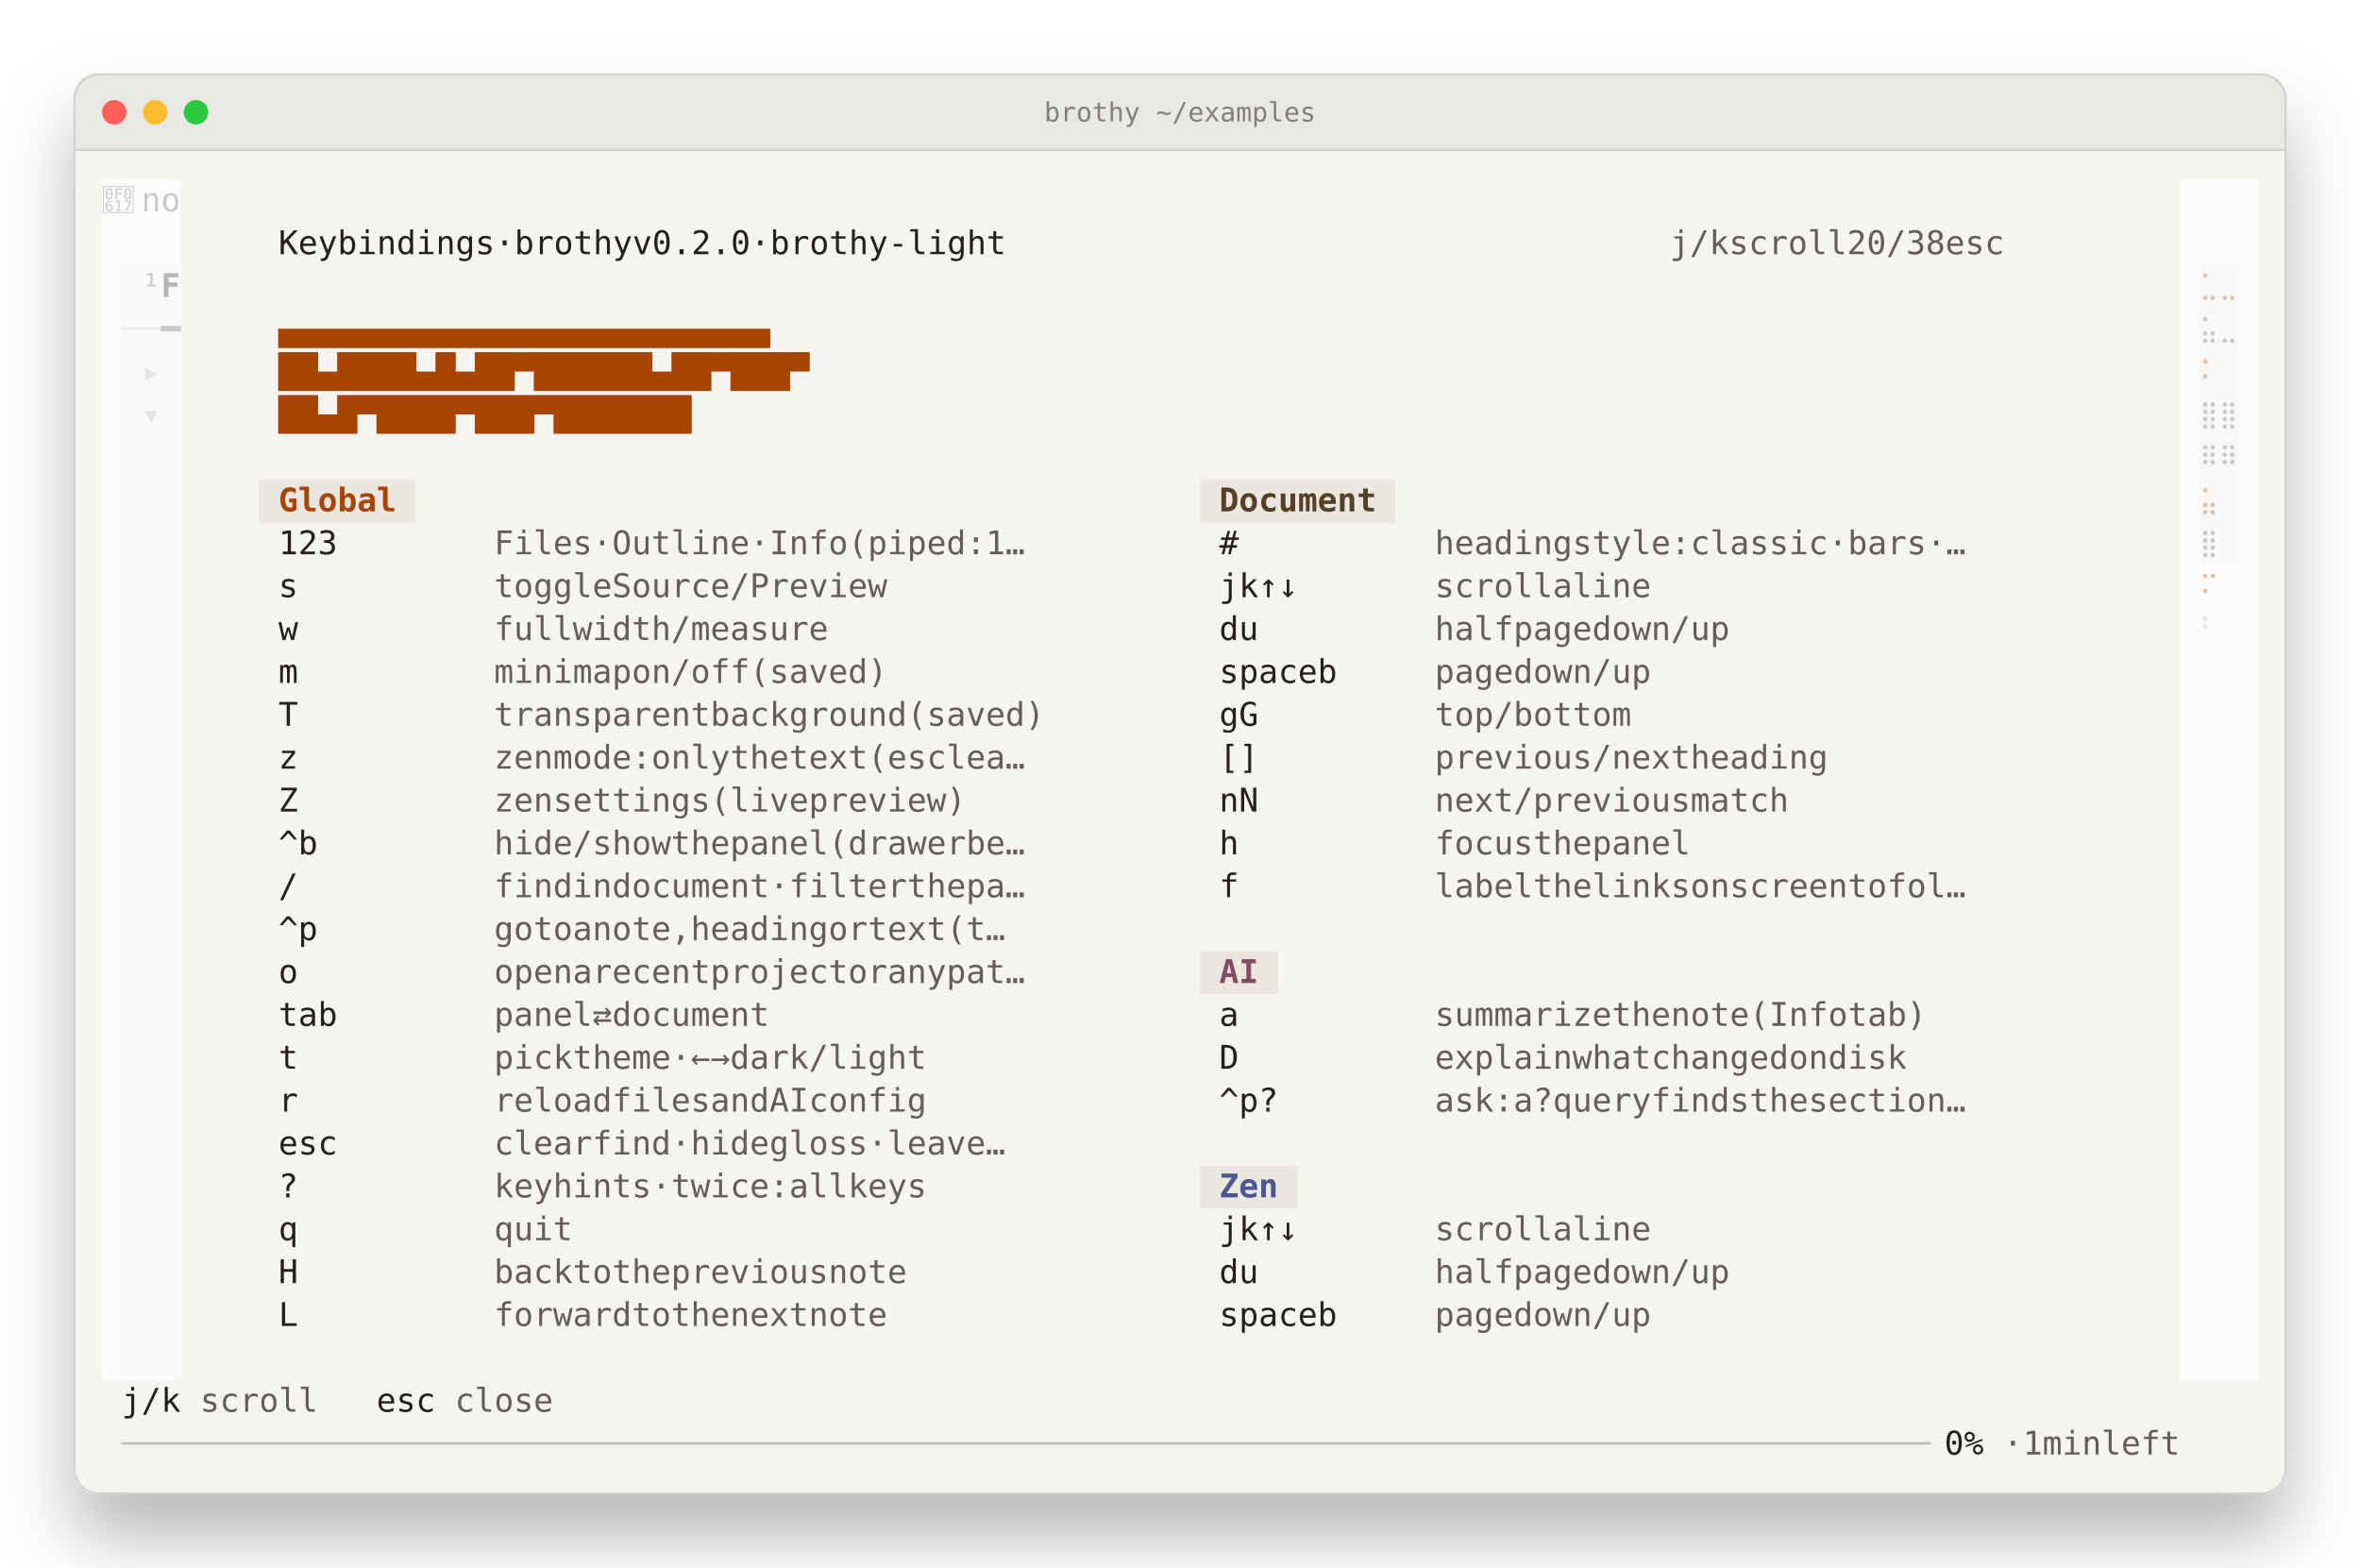
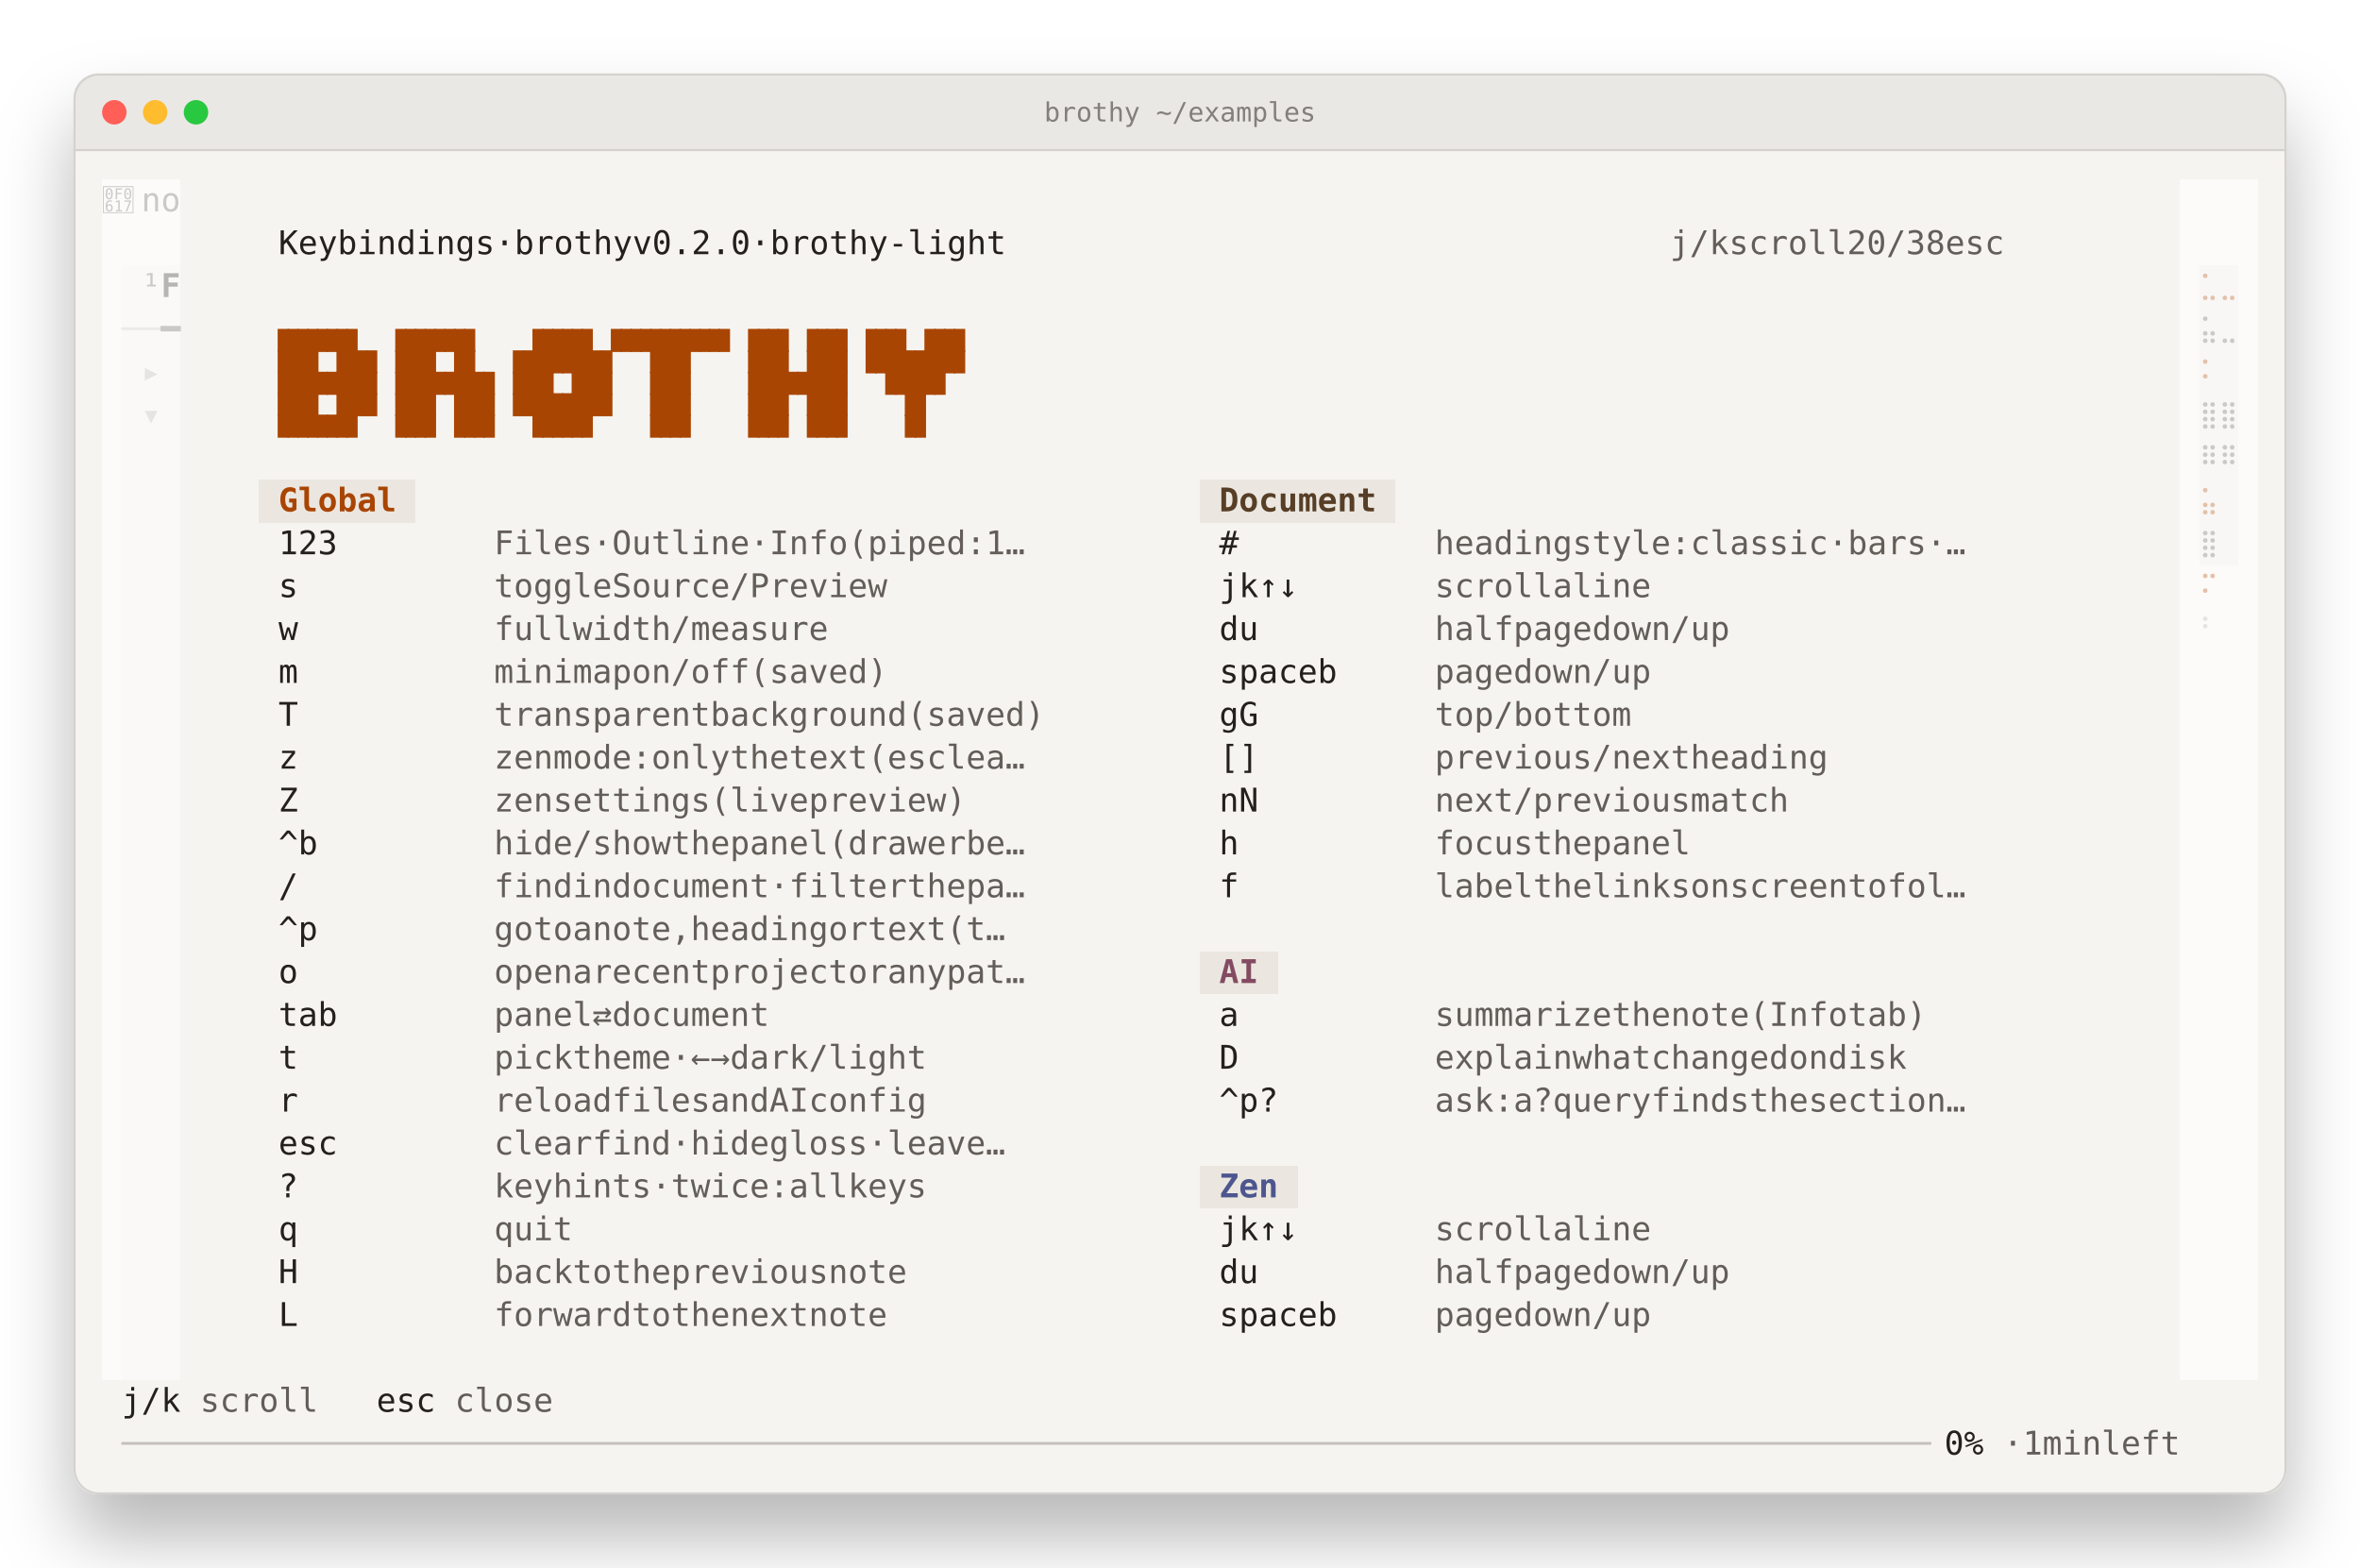
<svg xmlns="http://www.w3.org/2000/svg" width="1156" height="768" viewBox="0 0 1156 768">
  <g transform="translate(36 36)">
    <defs>
      <clipPath id="c-keys-light">
        <rect width="1084" height="696" rx="12" />
      </clipPath>
      <filter id="s-keys-light" x="-20%" y="-20%" width="140%" height="150%">
        <feGaussianBlur stdDeviation="18" />
      </filter>
    </defs>
    <rect x="0" y="22" width="1084" height="696" rx="12" fill="#000" opacity="0.28" filter="url(#s-keys-light)" />
    <g clip-path="url(#c-keys-light)">
      <rect width="1084" height="696" fill="#f6f4f0" />
      <rect width="1084" height="38" fill="#eae8e4" />
      <rect y="37" width="1084" height="1" fill="#d4d2ce" />
      <circle cx="20" cy="19" r="6" fill="#ff5f57" />
      <circle cx="40" cy="19" r="6" fill="#febc2e" />
      <circle cx="60" cy="19" r="6" fill="#28c840" />
      <text x="542" y="23.5" text-anchor="middle" font-size="13" fill="#837f7b" font-family="'JetBrainsMono Nerd Font Mono', 'JetBrains Mono', 'DejaVu Sans Mono', monospace">brothy ~/examples</text>
      <g transform="translate(14 52)" font-family="'JetBrainsMono Nerd Font Mono', 'JetBrains Mono', 'DejaVu Sans Mono', monospace" font-size="16" xml:space="preserve">
        <g shape-rendering="crispEdges">
          <rect x="0" y="0" width="38.4" height="21" fill="#fcfbfa" />
          <rect x="1017.6" y="0" width="38.4" height="21" fill="#fcfbfa" />
          <rect x="0" y="21" width="38.4" height="21" fill="#fcfbfa" />
          <rect x="1017.6" y="21" width="38.4" height="21" fill="#fcfbfa" />
          <rect x="0" y="42" width="9.6" height="21" fill="#fcfbfa" />
          <rect x="9.6" y="42" width="28.8" height="21" fill="#faf9f7" />
          <rect x="1017.6" y="42" width="9.6" height="21" fill="#fcfbfa" />
          <rect x="1027.2" y="42" width="19.2" height="21" fill="#f8f7f5" />
          <rect x="1046.4" y="42" width="9.6" height="21" fill="#fcfbfa" />
          <rect x="0" y="63" width="9.6" height="21" fill="#fcfbfa" />
          <rect x="9.6" y="63" width="28.8" height="21" fill="#faf9f7" />
          <rect x="1017.6" y="63" width="9.6" height="21" fill="#fcfbfa" />
          <rect x="1027.2" y="63" width="19.2" height="21" fill="#f8f7f5" />
          <rect x="1046.4" y="63" width="9.6" height="21" fill="#fcfbfa" />
          <rect x="0" y="84" width="9.6" height="21" fill="#fcfbfa" />
          <rect x="9.6" y="84" width="28.8" height="21" fill="#faf9f7" />
          <rect x="1017.6" y="84" width="9.6" height="21" fill="#fcfbfa" />
          <rect x="1027.2" y="84" width="19.2" height="21" fill="#f8f7f5" />
          <rect x="1046.4" y="84" width="9.6" height="21" fill="#fcfbfa" />
          <rect x="0" y="105" width="9.6" height="21" fill="#fcfbfa" />
          <rect x="9.6" y="105" width="28.8" height="21" fill="#faf9f7" />
          <rect x="1017.6" y="105" width="9.6" height="21" fill="#fcfbfa" />
          <rect x="1027.2" y="105" width="19.2" height="21" fill="#f8f7f5" />
          <rect x="1046.4" y="105" width="9.6" height="21" fill="#fcfbfa" />
          <rect x="0" y="126" width="9.6" height="21" fill="#fcfbfa" />
          <rect x="9.6" y="126" width="28.8" height="21" fill="#faf9f7" />
          <rect x="1017.6" y="126" width="9.6" height="21" fill="#fcfbfa" />
          <rect x="1027.2" y="126" width="19.2" height="21" fill="#f8f7f5" />
          <rect x="1046.4" y="126" width="9.6" height="21" fill="#fcfbfa" />
          <rect x="0" y="147" width="9.6" height="21" fill="#fcfbfa" />
          <rect x="9.6" y="147" width="28.8" height="21" fill="#faf9f7" />
          <rect x="76.8" y="147" width="76.8" height="21" fill="#ebe7e0" />
          <rect x="537.6" y="147" width="96" height="21" fill="#ebe7e0" />
          <rect x="1017.6" y="147" width="9.6" height="21" fill="#fcfbfa" />
          <rect x="1027.2" y="147" width="19.2" height="21" fill="#f8f7f5" />
          <rect x="1046.4" y="147" width="9.6" height="21" fill="#fcfbfa" />
          <rect x="0" y="168" width="9.6" height="21" fill="#fcfbfa" />
          <rect x="9.6" y="168" width="28.8" height="21" fill="#faf9f7" />
          <rect x="1017.6" y="168" width="9.6" height="21" fill="#fcfbfa" />
          <rect x="1027.2" y="168" width="19.2" height="21" fill="#f8f7f5" />
          <rect x="1046.4" y="168" width="9.6" height="21" fill="#fcfbfa" />
          <rect x="0" y="189" width="9.6" height="21" fill="#fcfbfa" />
          <rect x="9.6" y="189" width="28.8" height="21" fill="#faf9f7" />
          <rect x="1017.6" y="189" width="38.4" height="21" fill="#fcfbfa" />
          <rect x="0" y="210" width="9.6" height="21" fill="#fcfbfa" />
          <rect x="9.6" y="210" width="28.8" height="21" fill="#faf9f7" />
          <rect x="1017.6" y="210" width="38.4" height="21" fill="#fcfbfa" />
          <rect x="0" y="231" width="9.6" height="21" fill="#fcfbfa" />
          <rect x="9.6" y="231" width="28.8" height="21" fill="#faf9f7" />
          <rect x="1017.6" y="231" width="38.4" height="21" fill="#fcfbfa" />
          <rect x="0" y="252" width="9.6" height="21" fill="#fcfbfa" />
          <rect x="9.6" y="252" width="28.8" height="21" fill="#faf9f7" />
          <rect x="1017.6" y="252" width="38.4" height="21" fill="#fcfbfa" />
          <rect x="0" y="273" width="9.6" height="21" fill="#fcfbfa" />
          <rect x="9.6" y="273" width="28.8" height="21" fill="#faf9f7" />
          <rect x="1017.6" y="273" width="38.4" height="21" fill="#fcfbfa" />
          <rect x="0" y="294" width="9.6" height="21" fill="#fcfbfa" />
          <rect x="9.6" y="294" width="28.8" height="21" fill="#faf9f7" />
          <rect x="1017.6" y="294" width="38.4" height="21" fill="#fcfbfa" />
          <rect x="0" y="315" width="9.6" height="21" fill="#fcfbfa" />
          <rect x="9.6" y="315" width="28.8" height="21" fill="#faf9f7" />
          <rect x="1017.6" y="315" width="38.4" height="21" fill="#fcfbfa" />
          <rect x="0" y="336" width="9.6" height="21" fill="#fcfbfa" />
          <rect x="9.6" y="336" width="28.8" height="21" fill="#faf9f7" />
          <rect x="1017.6" y="336" width="38.4" height="21" fill="#fcfbfa" />
          <rect x="0" y="357" width="9.6" height="21" fill="#fcfbfa" />
          <rect x="9.6" y="357" width="28.8" height="21" fill="#faf9f7" />
          <rect x="1017.6" y="357" width="38.4" height="21" fill="#fcfbfa" />
          <rect x="0" y="378" width="9.6" height="21" fill="#fcfbfa" />
          <rect x="9.6" y="378" width="28.8" height="21" fill="#faf9f7" />
          <rect x="537.6" y="378" width="38.4" height="21" fill="#ebe7e0" />
          <rect x="1017.6" y="378" width="38.4" height="21" fill="#fcfbfa" />
          <rect x="0" y="399" width="9.6" height="21" fill="#fcfbfa" />
          <rect x="9.6" y="399" width="28.8" height="21" fill="#faf9f7" />
          <rect x="1017.6" y="399" width="38.4" height="21" fill="#fcfbfa" />
          <rect x="0" y="420" width="9.6" height="21" fill="#fcfbfa" />
          <rect x="9.6" y="420" width="28.8" height="21" fill="#faf9f7" />
          <rect x="1017.6" y="420" width="38.4" height="21" fill="#fcfbfa" />
          <rect x="0" y="441" width="9.6" height="21" fill="#fcfbfa" />
          <rect x="9.6" y="441" width="28.8" height="21" fill="#faf9f7" />
          <rect x="1017.6" y="441" width="38.4" height="21" fill="#fcfbfa" />
          <rect x="0" y="462" width="9.6" height="21" fill="#fcfbfa" />
          <rect x="9.6" y="462" width="28.8" height="21" fill="#faf9f7" />
          <rect x="1017.6" y="462" width="38.4" height="21" fill="#fcfbfa" />
          <rect x="0" y="483" width="9.6" height="21" fill="#fcfbfa" />
          <rect x="9.6" y="483" width="28.8" height="21" fill="#faf9f7" />
          <rect x="537.6" y="483" width="48" height="21" fill="#ebe7e0" />
          <rect x="1017.6" y="483" width="38.4" height="21" fill="#fcfbfa" />
          <rect x="0" y="504" width="9.6" height="21" fill="#fcfbfa" />
          <rect x="9.6" y="504" width="28.8" height="21" fill="#faf9f7" />
          <rect x="1017.6" y="504" width="38.4" height="21" fill="#fcfbfa" />
          <rect x="0" y="525" width="9.6" height="21" fill="#fcfbfa" />
          <rect x="9.6" y="525" width="28.8" height="21" fill="#faf9f7" />
          <rect x="1017.6" y="525" width="38.4" height="21" fill="#fcfbfa" />
          <rect x="0" y="546" width="9.6" height="21" fill="#fcfbfa" />
          <rect x="9.6" y="546" width="28.8" height="21" fill="#faf9f7" />
          <rect x="1017.6" y="546" width="38.4" height="21" fill="#fcfbfa" />
          <rect x="0" y="567" width="9.6" height="21" fill="#fcfbfa" />
          <rect x="9.6" y="567" width="28.8" height="21" fill="#faf9f7" />
          <rect x="1017.6" y="567" width="38.4" height="21" fill="#fcfbfa" />
        </g>
+         <g>
+           <rect x="86" y="73.1" width="5.6" height="11.3" fill="#a94503" />
+           <rect x="90.8" y="73.1" width="5.6" height="11.3" fill="#a94503" />
+           <rect x="95.6" y="73.1" width="5.6" height="11.3" fill="#a94503" />
+           <rect x="100.4" y="73.1" width="5.6" height="11.3" fill="#a94503" />
+           <rect x="105.2" y="73.1" width="5.6" height="11.3" fill="#a94503" />
+           <rect x="110" y="73.1" width="5.6" height="11.3" fill="#a94503" />
+           <rect x="114.8" y="73.1" width="5.6" height="11.3" fill="#a94503" />
+           <rect x="119.6" y="73.1" width="5.6" height="11.3" fill="#a94503" />
+           <rect x="143.6" y="73.1" width="5.6" height="11.3" fill="#a94503" />
+           <rect x="148.4" y="73.1" width="5.6" height="11.3" fill="#a94503" />
+           <rect x="153.2" y="73.1" width="5.6" height="11.3" fill="#a94503" />
+           <rect x="158" y="73.1" width="5.6" height="11.3" fill="#a94503" />
+           <rect x="162.8" y="73.1" width="5.6" height="11.3" fill="#a94503" />
+           <rect x="167.6" y="73.1" width="5.6" height="11.3" fill="#a94503" />
+           <rect x="172.4" y="73.1" width="5.6" height="11.3" fill="#a94503" />
+           <rect x="177.2" y="73.1" width="5.6" height="11.3" fill="#a94503" />
+           <rect x="210.8" y="73.1" width="5.6" height="11.3" fill="#a94503" />
+           <rect x="215.6" y="73.1" width="5.6" height="11.3" fill="#a94503" />
+           <rect x="220.4" y="73.1" width="5.6" height="11.3" fill="#a94503" />
+           <rect x="225.2" y="73.1" width="5.6" height="11.3" fill="#a94503" />
+           <rect x="230" y="73.1" width="5.6" height="11.3" fill="#a94503" />
+           <rect x="234.8" y="73.1" width="5.6" height="11.3" fill="#a94503" />
+           <rect x="249.2" y="73.1" width="5.6" height="11.3" fill="#a94503" />
+           <rect x="254" y="73.1" width="5.6" height="11.3" fill="#a94503" />
+           <rect x="258.8" y="73.1" width="5.6" height="11.3" fill="#a94503" />
+           <rect x="263.6" y="73.1" width="5.6" height="11.3" fill="#a94503" />
+           <rect x="268.4" y="73.1" width="5.6" height="11.3" fill="#a94503" />
+           <rect x="273.2" y="73.1" width="5.6" height="11.3" fill="#a94503" />
+           <rect x="278" y="73.1" width="5.6" height="11.3" fill="#a94503" />
+           <rect x="282.8" y="73.1" width="5.6" height="11.3" fill="#a94503" />
+           <rect x="287.6" y="73.1" width="5.6" height="11.3" fill="#a94503" />
+           <rect x="292.4" y="73.1" width="5.6" height="11.3" fill="#a94503" />
+           <rect x="297.2" y="73.1" width="5.6" height="11.3" fill="#a94503" />
+           <rect x="302" y="73.1" width="5.6" height="11.3" fill="#a94503" />
+           <rect x="316.4" y="73.1" width="5.6" height="11.3" fill="#a94503" />
+           <rect x="321.2" y="73.1" width="5.6" height="11.3" fill="#a94503" />
+           <rect x="326" y="73.1" width="5.6" height="11.3" fill="#a94503" />
+           <rect x="330.8" y="73.1" width="5.6" height="11.3" fill="#a94503" />
+           <rect x="345.2" y="73.1" width="5.6" height="11.3" fill="#a94503" />
+           <rect x="350" y="73.1" width="5.6" height="11.3" fill="#a94503" />
+           <rect x="354.8" y="73.1" width="5.6" height="11.3" fill="#a94503" />
+           <rect x="359.6" y="73.1" width="5.6" height="11.3" fill="#a94503" />
+           <rect x="374" y="73.1" width="5.6" height="11.3" fill="#a94503" />
+           <rect x="378.8" y="73.1" width="5.6" height="11.3" fill="#a94503" />
+           <rect x="383.6" y="73.1" width="5.6" height="11.3" fill="#a94503" />
+           <rect x="388.4" y="73.1" width="5.6" height="11.3" fill="#a94503" />
+           <rect x="402.8" y="73.1" width="5.6" height="11.3" fill="#a94503" />
+           <rect x="407.6" y="73.1" width="5.6" height="11.3" fill="#a94503" />
+           <rect x="412.4" y="73.1" width="5.6" height="11.3" fill="#a94503" />
+           <rect x="417.2" y="73.1" width="5.6" height="11.3" fill="#a94503" />
+           <rect x="86" y="83.6" width="5.6" height="11.3" fill="#a94503" />
+           <rect x="90.8" y="83.6" width="5.6" height="11.3" fill="#a94503" />
+           <rect x="86" y="94.1" width="5.6" height="11.3" fill="#a94503" />
+           <rect x="90.8" y="94.1" width="5.6" height="11.3" fill="#a94503" />
+           <rect x="95.6" y="83.6" width="5.6" height="11.3" fill="#a94503" />
+           <rect x="100.4" y="83.6" width="5.6" height="11.3" fill="#a94503" />
+           <rect x="95.6" y="94.1" width="5.6" height="11.3" fill="#a94503" />
+           <rect x="100.4" y="94.1" width="5.6" height="11.3" fill="#a94503" />
+           <rect x="105.2" y="94.1" width="5.6" height="11.3" fill="#a94503" />
+           <rect x="110" y="94.1" width="5.6" height="11.3" fill="#a94503" />
+           <rect x="114.8" y="83.6" width="5.6" height="11.3" fill="#a94503" />
+           <rect x="119.6" y="83.6" width="5.6" height="11.3" fill="#a94503" />
+           <rect x="114.8" y="94.1" width="5.6" height="11.3" fill="#a94503" />
+           <rect x="119.6" y="94.1" width="5.6" height="11.3" fill="#a94503" />
+           <rect x="124.4" y="83.6" width="5.6" height="11.3" fill="#a94503" />
+           <rect x="129.2" y="83.6" width="5.6" height="11.3" fill="#a94503" />
+           <rect x="124.4" y="94.1" width="5.6" height="11.3" fill="#a94503" />
+           <rect x="129.2" y="94.1" width="5.6" height="11.3" fill="#a94503" />
+           <rect x="143.6" y="83.6" width="5.6" height="11.3" fill="#a94503" />
+           <rect x="148.4" y="83.6" width="5.6" height="11.3" fill="#a94503" />
+           <rect x="143.6" y="94.1" width="5.6" height="11.3" fill="#a94503" />
+           <rect x="148.4" y="94.1" width="5.6" height="11.3" fill="#a94503" />
+           <rect x="153.2" y="83.6" width="5.6" height="11.3" fill="#a94503" />
+           <rect x="158" y="83.6" width="5.6" height="11.3" fill="#a94503" />
+           <rect x="153.2" y="94.1" width="5.6" height="11.3" fill="#a94503" />
+           <rect x="158" y="94.1" width="5.6" height="11.3" fill="#a94503" />
+           <rect x="162.8" y="94.1" width="5.6" height="11.3" fill="#a94503" />
+           <rect x="167.6" y="94.1" width="5.6" height="11.3" fill="#a94503" />
+           <rect x="172.4" y="83.6" width="5.6" height="11.3" fill="#a94503" />
+           <rect x="177.2" y="83.6" width="5.6" height="11.3" fill="#a94503" />
+           <rect x="172.4" y="94.1" width="5.6" height="11.3" fill="#a94503" />
+           <rect x="177.2" y="94.1" width="5.6" height="11.3" fill="#a94503" />
+           <rect x="182" y="94.1" width="5.6" height="11.3" fill="#a94503" />
+           <rect x="186.8" y="94.1" width="5.6" height="11.3" fill="#a94503" />
+           <rect x="201.2" y="83.6" width="5.6" height="11.3" fill="#a94503" />
+           <rect x="206" y="83.6" width="5.6" height="11.3" fill="#a94503" />
+           <rect x="201.2" y="94.1" width="5.6" height="11.3" fill="#a94503" />
+           <rect x="206" y="94.1" width="5.6" height="11.3" fill="#a94503" />
+           <rect x="210.8" y="83.6" width="5.6" height="11.3" fill="#a94503" />
+           <rect x="215.6" y="83.6" width="5.6" height="11.3" fill="#a94503" />
+           <rect x="210.8" y="94.1" width="5.6" height="11.3" fill="#a94503" />
+           <rect x="215.6" y="94.1" width="5.6" height="11.3" fill="#a94503" />
+           <rect x="220.4" y="83.6" width="5.6" height="11.3" fill="#a94503" />
+           <rect x="225.2" y="83.6" width="5.6" height="11.3" fill="#a94503" />
+           <rect x="230" y="83.6" width="5.6" height="11.3" fill="#a94503" />
+           <rect x="234.8" y="83.6" width="5.6" height="11.3" fill="#a94503" />
+           <rect x="230" y="94.1" width="5.6" height="11.3" fill="#a94503" />
+           <rect x="234.8" y="94.1" width="5.6" height="11.3" fill="#a94503" />
+           <rect x="239.6" y="83.6" width="5.6" height="11.3" fill="#a94503" />
+           <rect x="244.4" y="83.6" width="5.6" height="11.3" fill="#a94503" />
+           <rect x="239.6" y="94.1" width="5.6" height="11.3" fill="#a94503" />
+           <rect x="244.4" y="94.1" width="5.6" height="11.3" fill="#a94503" />
+           <rect x="268.4" y="83.6" width="5.6" height="11.3" fill="#a94503" />
+           <rect x="273.2" y="83.6" width="5.6" height="11.3" fill="#a94503" />
+           <rect x="268.4" y="94.1" width="5.6" height="11.3" fill="#a94503" />
+           <rect x="273.2" y="94.1" width="5.6" height="11.3" fill="#a94503" />
+           <rect x="278" y="83.6" width="5.6" height="11.3" fill="#a94503" />
+           <rect x="282.8" y="83.6" width="5.6" height="11.3" fill="#a94503" />
+           <rect x="278" y="94.1" width="5.6" height="11.3" fill="#a94503" />
+           <rect x="282.8" y="94.1" width="5.6" height="11.3" fill="#a94503" />
+           <rect x="316.4" y="83.6" width="5.6" height="11.3" fill="#a94503" />
+           <rect x="321.2" y="83.6" width="5.6" height="11.3" fill="#a94503" />
+           <rect x="316.4" y="94.1" width="5.6" height="11.3" fill="#a94503" />
+           <rect x="321.2" y="94.1" width="5.6" height="11.3" fill="#a94503" />
+           <rect x="326" y="83.6" width="5.6" height="11.3" fill="#a94503" />
+           <rect x="330.8" y="83.6" width="5.6" height="11.3" fill="#a94503" />
+           <rect x="326" y="94.1" width="5.6" height="11.3" fill="#a94503" />
+           <rect x="330.8" y="94.1" width="5.6" height="11.3" fill="#a94503" />
+           <rect x="335.6" y="94.1" width="5.6" height="11.3" fill="#a94503" />
+           <rect x="340.4" y="94.1" width="5.6" height="11.3" fill="#a94503" />
+           <rect x="345.2" y="83.6" width="5.6" height="11.3" fill="#a94503" />
+           <rect x="350" y="83.6" width="5.6" height="11.3" fill="#a94503" />
+           <rect x="345.2" y="94.1" width="5.6" height="11.3" fill="#a94503" />
+           <rect x="350" y="94.1" width="5.6" height="11.3" fill="#a94503" />
+           <rect x="354.8" y="83.6" width="5.6" height="11.3" fill="#a94503" />
+           <rect x="359.6" y="83.6" width="5.6" height="11.3" fill="#a94503" />
+           <rect x="354.8" y="94.1" width="5.6" height="11.3" fill="#a94503" />
+           <rect x="359.6" y="94.1" width="5.6" height="11.3" fill="#a94503" />
+           <rect x="374" y="83.6" width="5.6" height="11.3" fill="#a94503" />
+           <rect x="378.8" y="83.6" width="5.6" height="11.3" fill="#a94503" />
+           <rect x="383.6" y="83.6" width="5.6" height="11.3" fill="#a94503" />
+           <rect x="388.4" y="83.6" width="5.6" height="11.3" fill="#a94503" />
+           <rect x="383.6" y="94.1" width="5.6" height="11.3" fill="#a94503" />
+           <rect x="388.4" y="94.1" width="5.6" height="11.3" fill="#a94503" />
+           <rect x="393.2" y="83.6" width="5.6" height="11.3" fill="#a94503" />
+           <rect x="398" y="83.6" width="5.6" height="11.3" fill="#a94503" />
+           <rect x="393.2" y="94.1" width="5.6" height="11.3" fill="#a94503" />
+           <rect x="398" y="94.1" width="5.6" height="11.3" fill="#a94503" />
+           <rect x="402.8" y="83.6" width="5.6" height="11.3" fill="#a94503" />
+           <rect x="407.6" y="83.6" width="5.6" height="11.3" fill="#a94503" />
+           <rect x="402.8" y="94.1" width="5.6" height="11.3" fill="#a94503" />
+           <rect x="407.6" y="94.1" width="5.6" height="11.3" fill="#a94503" />
+           <rect x="412.4" y="83.6" width="5.6" height="11.3" fill="#a94503" />
+           <rect x="417.2" y="83.6" width="5.6" height="11.3" fill="#a94503" />
+           <rect x="86" y="104.6" width="5.6" height="11.3" fill="#a94503" />
+           <rect x="90.8" y="104.6" width="5.6" height="11.3" fill="#a94503" />
+           <rect x="86" y="115.1" width="5.6" height="11.3" fill="#a94503" />
+           <rect x="90.8" y="115.1" width="5.6" height="11.3" fill="#a94503" />
+           <rect x="95.6" y="104.6" width="5.6" height="11.3" fill="#a94503" />
+           <rect x="100.4" y="104.6" width="5.6" height="11.3" fill="#a94503" />
+           <rect x="95.6" y="115.1" width="5.6" height="11.3" fill="#a94503" />
+           <rect x="100.4" y="115.1" width="5.6" height="11.3" fill="#a94503" />
+           <rect x="105.2" y="115.1" width="5.6" height="11.3" fill="#a94503" />
+           <rect x="110" y="115.1" width="5.6" height="11.3" fill="#a94503" />
+           <rect x="114.8" y="104.6" width="5.6" height="11.3" fill="#a94503" />
+           <rect x="119.6" y="104.6" width="5.6" height="11.3" fill="#a94503" />
+           <rect x="114.8" y="115.1" width="5.6" height="11.3" fill="#a94503" />
+           <rect x="119.6" y="115.1" width="5.6" height="11.3" fill="#a94503" />
+           <rect x="124.4" y="104.6" width="5.6" height="11.3" fill="#a94503" />
+           <rect x="129.2" y="104.6" width="5.6" height="11.3" fill="#a94503" />
+           <rect x="143.6" y="104.6" width="5.6" height="11.3" fill="#a94503" />
+           <rect x="148.4" y="104.6" width="5.6" height="11.3" fill="#a94503" />
+           <rect x="143.6" y="115.1" width="5.6" height="11.3" fill="#a94503" />
+           <rect x="148.4" y="115.1" width="5.6" height="11.3" fill="#a94503" />
+           <rect x="153.2" y="104.6" width="5.6" height="11.3" fill="#a94503" />
+           <rect x="158" y="104.6" width="5.6" height="11.3" fill="#a94503" />
+           <rect x="153.2" y="115.1" width="5.6" height="11.3" fill="#a94503" />
+           <rect x="158" y="115.1" width="5.6" height="11.3" fill="#a94503" />
+           <rect x="172.4" y="104.6" width="5.6" height="11.3" fill="#a94503" />
+           <rect x="177.2" y="104.6" width="5.6" height="11.3" fill="#a94503" />
+           <rect x="172.4" y="115.1" width="5.6" height="11.3" fill="#a94503" />
+           <rect x="177.2" y="115.1" width="5.6" height="11.3" fill="#a94503" />
+           <rect x="182" y="104.6" width="5.6" height="11.3" fill="#a94503" />
+           <rect x="186.8" y="104.6" width="5.6" height="11.3" fill="#a94503" />
+           <rect x="182" y="115.1" width="5.6" height="11.3" fill="#a94503" />
+           <rect x="186.8" y="115.1" width="5.6" height="11.3" fill="#a94503" />
+           <rect x="201.2" y="104.6" width="5.6" height="11.3" fill="#a94503" />
+           <rect x="206" y="104.6" width="5.6" height="11.3" fill="#a94503" />
+           <rect x="210.8" y="104.6" width="5.6" height="11.3" fill="#a94503" />
+           <rect x="215.6" y="104.6" width="5.6" height="11.3" fill="#a94503" />
+           <rect x="210.8" y="115.1" width="5.6" height="11.3" fill="#a94503" />
+           <rect x="215.6" y="115.1" width="5.6" height="11.3" fill="#a94503" />
+           <rect x="220.4" y="104.6" width="5.6" height="11.3" fill="#a94503" />
+           <rect x="225.2" y="104.6" width="5.6" height="11.3" fill="#a94503" />
+           <rect x="220.4" y="115.1" width="5.6" height="11.3" fill="#a94503" />
+           <rect x="225.2" y="115.1" width="5.6" height="11.3" fill="#a94503" />
+           <rect x="230" y="104.6" width="5.6" height="11.3" fill="#a94503" />
+           <rect x="234.8" y="104.6" width="5.6" height="11.3" fill="#a94503" />
+           <rect x="230" y="115.1" width="5.6" height="11.3" fill="#a94503" />
+           <rect x="234.8" y="115.1" width="5.6" height="11.3" fill="#a94503" />
+           <rect x="239.6" y="104.6" width="5.6" height="11.3" fill="#a94503" />
+           <rect x="244.4" y="104.6" width="5.6" height="11.3" fill="#a94503" />
+           <rect x="268.4" y="104.6" width="5.6" height="11.3" fill="#a94503" />
+           <rect x="273.2" y="104.6" width="5.6" height="11.3" fill="#a94503" />
+           <rect x="268.4" y="115.1" width="5.6" height="11.3" fill="#a94503" />
+           <rect x="273.2" y="115.1" width="5.6" height="11.3" fill="#a94503" />
+           <rect x="278" y="104.6" width="5.6" height="11.3" fill="#a94503" />
+           <rect x="282.8" y="104.6" width="5.6" height="11.3" fill="#a94503" />
+           <rect x="278" y="115.1" width="5.6" height="11.3" fill="#a94503" />
+           <rect x="282.8" y="115.1" width="5.6" height="11.3" fill="#a94503" />
+           <rect x="316.4" y="104.6" width="5.6" height="11.3" fill="#a94503" />
+           <rect x="321.2" y="104.6" width="5.6" height="11.3" fill="#a94503" />
+           <rect x="316.4" y="115.1" width="5.6" height="11.3" fill="#a94503" />
+           <rect x="321.2" y="115.1" width="5.6" height="11.3" fill="#a94503" />
+           <rect x="326" y="104.6" width="5.6" height="11.3" fill="#a94503" />
+           <rect x="330.8" y="104.6" width="5.6" height="11.3" fill="#a94503" />
+           <rect x="326" y="115.1" width="5.6" height="11.3" fill="#a94503" />
+           <rect x="330.8" y="115.1" width="5.6" height="11.3" fill="#a94503" />
+           <rect x="345.2" y="104.6" width="5.6" height="11.3" fill="#a94503" />
+           <rect x="350" y="104.6" width="5.6" height="11.3" fill="#a94503" />
+           <rect x="345.2" y="115.1" width="5.6" height="11.3" fill="#a94503" />
+           <rect x="350" y="115.1" width="5.6" height="11.3" fill="#a94503" />
+           <rect x="354.8" y="104.6" width="5.6" height="11.3" fill="#a94503" />
+           <rect x="359.6" y="104.6" width="5.6" height="11.3" fill="#a94503" />
+           <rect x="354.8" y="115.1" width="5.6" height="11.3" fill="#a94503" />
+           <rect x="359.6" y="115.1" width="5.6" height="11.3" fill="#a94503" />
+           <rect x="393.2" y="104.6" width="5.6" height="11.3" fill="#a94503" />
+           <rect x="398" y="104.6" width="5.6" height="11.3" fill="#a94503" />
+           <rect x="393.2" y="115.1" width="5.6" height="11.3" fill="#a94503" />
+           <rect x="398" y="115.1" width="5.6" height="11.3" fill="#a94503" />
+         </g>
        <g text-rendering="geometricPrecision">
          <text x="0" y="15.5" fill="#cbc9c8">󰘗</text>
          <text x="19.2 28.8" y="15.5" fill="#cbc9c8">no</text>
          <text x="86.4 96 105.6 115.2 124.8 134.4 144 153.6 163.2 172.8 182.4 201.6 220.8 230.4 240 249.6 259.2 268.8 288 297.6 307.2 316.8 326.4 336 355.2 374.4 384 393.6 403.2 412.8 422.4 432 441.6 451.2 460.8 470.4 480" y="36.5" fill="#24201c">Keybindings·brothyv0.2.0·brothy-light</text>
          <text x="768 777.6 787.2 806.4 816 825.6 835.2 844.8 854.4 873.6 883.2 892.8 902.4 912 940.8 950.4 960" y="36.5" fill="#635e59">j/kscroll20/38esc</text>
          <text x="19.2" y="57.5" fill="#cbc9c8">¹</text>
          <text x="28.8" y="57.5" fill="#b6b5b3" font-weight="700">F</text>
          <text x="1027.2 1036.8" y="57.5" fill="#e2c1ab">⣁⣀</text>
          <text x="9.6 19.2" y="78.5" fill="#ebeae8">──</text>
          <text x="28.8" y="78.5" fill="#cbc9c8">━</text>
-           <text x="86.4 96 105.6 115.2 144 153.6 163.2 172.8 211.2 220.8 230.4 249.6 259.2 268.8 278.4 288 297.6 316.8 326.4 345.6 355.2 374.4 384 403.2 412.8" y="78.5" fill="#a94503">▄▄▄▄▄▄▄▄▄▄▄▄▄▄▄▄▄▄▄▄▄▄▄▄▄</text>
          <text x="1027.2 1036.8" y="78.5" fill="#cbc9c8">⣥⣀</text>
          <text x="19.2" y="99.5" fill="#e5e4e1">▸</text>
-           <text x="86.4 96 105.6 115.2 124.8 144 153.6 163.2 172.8 182.4 201.6 211.2 220.8 230.4 240 268.8 278.4 316.8 326.4 336 345.6 355.2 374.4 384 393.6 403.2 412.8" y="99.5" fill="#a94503">██▄████▄█▄██▀██████▄██▀███▀</text>
          <text x="1027.2" y="99.5" fill="#e2c1ab">⠅</text>
          <text x="19.2" y="120.5" fill="#e5e4e1">▾</text>
-           <text x="86.4 96 105.6 115.2 124.8 144 153.6 172.8 182.4 201.6 211.2 220.8 230.4 240 268.8 278.4 316.8 326.4 345.6 355.2 393.6" y="120.5" fill="#a94503">██▄█▀████▀███▀███████</text>
          <text x="1027.2 1036.8" y="120.5" fill="#cbc9c8">⣿⣿</text>
          <text x="1027.2 1036.8" y="141.5" fill="#cbc9c8">⠿⠿</text>
          <text x="86.4 96 105.6 115.2 124.8 134.4" y="162.5" fill="#a94503" font-weight="700">Global</text>
          <text x="547.2 556.8 566.4 576 585.6 595.2 604.8 614.4" y="162.5" fill="#573e26" font-weight="700">Document</text>
          <text x="1027.2" y="162.5" fill="#e2c1ab">⣥</text>
          <text x="86.4 105.6 124.8" y="183.5" fill="#24201c">123</text>
          <text x="192 201.6 211.2 220.8 230.4 249.6 268.8 278.4 288 297.6 307.2 316.8 326.4 345.6 364.8 374.4 384 393.6 412.8 422.4 432 441.6 451.2 460.8 470.4 489.6 499.2" y="183.5" fill="#635e59">Files·Outline·Info(piped:1…</text>
          <text x="547.2" y="183.5" fill="#24201c">#</text>
          <text x="652.8 662.4 672 681.6 691.2 700.8 710.4 729.6 739.2 748.8 758.4 768 777.6 796.8 806.4 816 825.6 835.2 844.8 854.4 873.6 892.8 902.4 912 921.6 940.8 960" y="183.5" fill="#635e59">headingstyle:classic·bars·…</text>
          <text x="1027.2" y="183.5" fill="#cbc9c8">⣿</text>
          <text x="86.4" y="204.5" fill="#24201c">s</text>
          <text x="192 201.6 211.2 220.8 230.4 240 259.2 268.8 278.4 288 297.6 307.2 326.4 345.6 355.2 364.8 374.4 384 393.6 403.2" y="204.5" fill="#635e59">toggleSource/Preview</text>
          <text x="547.2 566.4 585.6 604.8" y="204.5" fill="#24201c">jk↑↓</text>
          <text x="652.8 662.4 672 681.6 691.2 700.8 720 739.2 748.8 758.4 768" y="204.5" fill="#635e59">scrollaline</text>
          <text x="1027.2" y="204.5" fill="#e2c1ab">⠍</text>
          <text x="86.4" y="225.5" fill="#24201c">w</text>
          <text x="192 201.6 211.2 220.8 240 249.6 259.2 268.8 278.4 297.6 316.8 326.4 336 345.6 355.2 364.8 374.4" y="225.5" fill="#635e59">fullwidth/measure</text>
          <text x="547.2 566.4" y="225.5" fill="#24201c">du</text>
          <text x="652.8 662.4 672 681.6 700.8 710.4 720 729.6 748.8 758.4 768 777.6 796.8 816 825.6" y="225.5" fill="#635e59">halfpagedown/up</text>
          <text x="1027.2" y="225.5" fill="#e5e4e1">⠃</text>
          <text x="86.4" y="246.5" fill="#24201c">m</text>
          <text x="192 201.6 211.2 220.8 230.4 240 249.6 268.8 278.4 297.6 316.8 326.4 336 355.2 364.8 374.4 384 393.6 403.2 412.8" y="246.5" fill="#635e59">minimapon/off(saved)</text>
          <text x="547.2 556.8 566.4 576 585.6 604.8" y="246.5" fill="#24201c">spaceb</text>
          <text x="652.8 662.4 672 681.6 700.8 710.4 720 729.6 748.8 768 777.6" y="246.5" fill="#635e59">pagedown/up</text>
          <text x="86.4" y="267.5" fill="#24201c">T</text>
          <text x="192 201.6 211.2 220.8 230.4 240 249.6 259.2 268.8 278.4 288 307.2 316.8 326.4 336 345.6 355.2 364.8 374.4 384 393.6 412.8 422.4 432 441.6 451.2 460.8 470.4" y="267.5" fill="#635e59">transparentbackground(saved)</text>
          <text x="547.2 566.4" y="267.5" fill="#24201c">gG</text>
          <text x="652.8 662.4 672 691.2 710.4 720 729.6 739.2 748.8 758.4" y="267.5" fill="#635e59">top/bottom</text>
          <text x="86.4" y="288.5" fill="#24201c">z</text>
          <text x="192 201.6 211.2 230.4 240 249.6 259.2 268.8 288 297.6 307.2 316.8 336 345.6 355.2 374.4 384 393.6 403.2 422.4 432 441.6 451.2 470.4 480 489.6 499.2" y="288.5" fill="#635e59">zenmode:onlythetext(esclea…</text>
          <text x="547.2 566.4" y="288.5" fill="#24201c">[]</text>
          <text x="652.8 662.4 672 681.6 691.2 700.8 710.4 720 739.2 758.4 768 777.6 787.2 806.4 816 825.6 835.2 844.8 854.4 864" y="288.5" fill="#635e59">previous/nextheading</text>
          <text x="86.4" y="309.5" fill="#24201c">Z</text>
          <text x="192 201.6 211.2 230.4 240 249.6 259.2 268.8 278.4 288 297.6 316.8 326.4 336 345.6 355.2 374.4 384 393.6 403.2 412.8 422.4 432 441.6" y="309.5" fill="#635e59">zensettings(livepreview)</text>
          <text x="547.2 566.4" y="309.5" fill="#24201c">nN</text>
          <text x="652.8 662.4 672 681.6 700.8 720 729.6 739.2 748.8 758.4 768 777.6 787.2 806.4 816 825.6 835.2 844.8" y="309.5" fill="#635e59">next/previousmatch</text>
          <text x="86.4 96" y="330.5" fill="#24201c">^b</text>
          <text x="192 201.6 211.2 220.8 240 259.2 268.8 278.4 288 307.2 316.8 326.4 345.6 355.2 364.8 374.4 384 403.2 412.8 422.4 432 441.6 451.2 460.8 480 489.6 499.2" y="330.5" fill="#635e59">hide/showthepanel(drawerbe…</text>
          <text x="547.2" y="330.5" fill="#24201c">h</text>
          <text x="652.8 662.4 672 681.6 691.2 710.4 720 729.6 748.8 758.4 768 777.6 787.2" y="330.5" fill="#635e59">focusthepanel</text>
          <text x="86.4" y="351.5" fill="#24201c">/</text>
          <text x="192 201.6 211.2 220.8 240 249.6 268.8 278.4 288 297.6 307.2 316.8 326.4 336 355.2 374.4 384 393.6 403.2 412.8 422.4 441.6 451.2 460.8 480 489.6 499.2" y="351.5" fill="#635e59">findindocument·filterthepa…</text>
          <text x="547.2" y="351.5" fill="#24201c">f</text>
          <text x="652.8 662.4 672 681.6 691.2 710.4 720 729.6 748.8 758.4 768 777.6 787.2 806.4 816 835.2 844.8 854.4 864 873.6 883.2 902.4 912 931.2 940.8 950.4 960" y="351.5" fill="#635e59">labelthelinksonscreentofol…</text>
          <text x="86.4 96" y="372.5" fill="#24201c">^p</text>
          <text x="192 201.6 220.8 230.4 249.6 268.8 278.4 288 297.6 307.2 326.4 336 345.6 355.2 364.8 374.4 384 403.2 412.8 432 441.6 451.2 460.8 480 489.6 499.2" y="372.5" fill="#635e59">gotoanote,headingortext(t…</text>
          <text x="86.4" y="393.5" fill="#24201c">o</text>
          <text x="192 201.6 211.2 220.8 240 259.2 268.8 278.4 288 297.6 307.2 326.4 336 345.6 355.2 364.8 374.4 384 403.2 412.8 432 441.6 451.2 470.4 480 489.6 499.2" y="393.5" fill="#635e59">openarecentprojectoranypat…</text>
          <text x="547.2 556.8" y="393.5" fill="#834b62" font-weight="700">AI</text>
          <text x="86.4 96 105.6" y="414.5" fill="#24201c">tab</text>
          <text x="192 201.6 211.2 220.8 230.4 249.6 268.8 278.4 288 297.6 307.2 316.8 326.4 336" y="414.5" fill="#635e59">panel⇄document</text>
          <text x="547.2" y="414.5" fill="#24201c">a</text>
          <text x="652.8 662.4 672 681.6 691.2 700.8 710.4 720 729.6 748.8 758.4 768 787.2 796.8 806.4 816 835.2 844.8 854.4 864 873.6 892.8 902.4 912 921.6" y="414.5" fill="#635e59">summarizethenote(Infotab)</text>
          <text x="86.4" y="435.5" fill="#24201c">t</text>
          <text x="192 201.6 211.2 220.8 240 249.6 259.2 268.8 278.4 297.6 316.8 326.4 345.6 355.2 364.8 374.4 393.6 412.8 422.4 432 441.6 451.2" y="435.5" fill="#635e59">picktheme·←→dark/light</text>
          <text x="547.2" y="435.5" fill="#24201c">D</text>
          <text x="652.8 662.4 672 681.6 691.2 700.8 710.4 729.6 739.2 748.8 758.4 777.6 787.2 796.8 806.4 816 825.6 835.2 854.4 864 883.2 892.8 902.4 912" y="435.5" fill="#635e59">explainwhatchangedondisk</text>
          <text x="86.4" y="456.5" fill="#24201c">r</text>
          <text x="192 201.6 211.2 220.8 230.4 240 259.2 268.8 278.4 288 297.6 316.8 326.4 336 355.2 364.8 384 393.6 403.2 412.8 422.4 432" y="456.5" fill="#635e59">reloadfilesandAIconfig</text>
          <text x="547.2 556.8 576" y="456.5" fill="#24201c">^p?</text>
          <text x="652.8 662.4 672 681.6 700.8 720 739.2 748.8 758.4 768 777.6 796.8 806.4 816 825.6 835.2 854.4 864 873.6 892.8 902.4 912 921.6 931.2 940.8 950.4 960" y="456.5" fill="#635e59">ask:a?queryfindsthesection…</text>
          <text x="86.4 96 105.6" y="477.5" fill="#24201c">esc</text>
          <text x="192 201.6 211.2 220.8 230.4 249.6 259.2 268.8 278.4 297.6 316.8 326.4 336 345.6 364.8 374.4 384 393.6 403.2 422.4 441.6 451.2 460.8 470.4 480 499.2" y="477.5" fill="#635e59">clearfind·hidegloss·leave…</text>
          <text x="86.4" y="498.5" fill="#24201c">?</text>
          <text x="192 201.6 211.2 230.4 240 249.6 259.2 268.8 288 307.2 316.8 326.4 336 345.6 355.2 374.4 384 393.6 412.8 422.4 432 441.6" y="498.5" fill="#635e59">keyhints·twice:allkeys</text>
          <text x="547.2 556.8 566.4" y="498.5" fill="#4d568e" font-weight="700">Zen</text>
          <text x="86.4" y="519.5" fill="#24201c">q</text>
          <text x="192 201.6 211.2 220.8" y="519.5" fill="#635e59">quit</text>
          <text x="547.2 566.4 585.6 604.8" y="519.5" fill="#24201c">jk↑↓</text>
          <text x="652.8 662.4 672 681.6 691.2 700.8 720 739.2 748.8 758.4 768" y="519.5" fill="#635e59">scrollaline</text>
          <text x="86.4" y="540.5" fill="#24201c">H</text>
          <text x="192 201.6 211.2 220.8 240 249.6 268.8 278.4 288 307.2 316.8 326.4 336 345.6 355.2 364.8 374.4 393.6 403.2 412.8 422.4" y="540.5" fill="#635e59">backtothepreviousnote</text>
          <text x="547.2 566.4" y="540.5" fill="#24201c">du</text>
          <text x="652.8 662.4 672 681.6 700.8 710.4 720 729.6 748.8 758.4 768 777.6 796.8 816 825.6" y="540.5" fill="#635e59">halfpagedown/up</text>
          <text x="86.4" y="561.5" fill="#24201c">L</text>
          <text x="192 201.6 211.2 220.8 230.4 240 249.6 268.8 278.4 297.6 307.2 316.8 336 345.6 355.2 364.8 384 393.6 403.2 412.8" y="561.5" fill="#635e59">forwardtothenextnote</text>
          <text x="547.2 556.8 566.4 576 585.6 604.8" y="561.5" fill="#24201c">spaceb</text>
          <text x="652.8 662.4 672 681.6 700.8 710.4 720 729.6 748.8 768 777.6" y="561.5" fill="#635e59">pagedown/up</text>
          <text x="9.6 19.2 28.8" y="603.5" fill="#24201c">j/k</text>
          <text x="48 57.6 67.2 76.8 86.4 96" y="603.5" fill="#635e59">scroll</text>
          <text x="134.4 144 153.6" y="603.5" fill="#24201c">esc</text>
          <text x="172.8 182.4 192 201.6 211.2" y="603.5" fill="#635e59">close</text>
          <text x="9.6 19.2 28.8 38.4 48 57.6 67.2 76.8 86.4 96 105.6 115.2 124.8 134.4 144 153.6 163.2 172.8 182.4 192 201.6 211.2 220.8 230.4 240 249.6 259.2 268.8 278.4 288 297.6 307.2 316.8 326.4 336 345.6 355.2 364.8 374.4 384 393.6 403.2 412.8 422.4 432 441.6 451.2 460.8 470.4 480 489.6 499.2 508.8 518.4 528 537.6 547.2 556.8 566.4 576 585.6 595.2 604.8 614.4 624 633.6 643.2 652.8 662.4 672 681.6 691.2 700.8 710.4 720 729.6 739.2 748.8 758.4 768 777.6 787.2 796.8 806.4 816 825.6 835.2 844.8 854.4 864 873.6 883.2" y="624.5" fill="#c4c0bb">────────────────────────────────────────────────────────────────────────────────────────────</text>
          <text x="902.4 912" y="624.5" fill="#24201c">0%</text>
          <text x="931.2 950.4 969.6 979.2 988.8 1008 1017.6 1027.2 1036.8" y="624.5" fill="#635e59">·1minleft</text>
        </g>
      </g>
    </g>
    <rect x="0.5" y="0.5" width="1083" height="695" rx="12" fill="none" stroke="#d4d2ce" />
  </g>
</svg>
